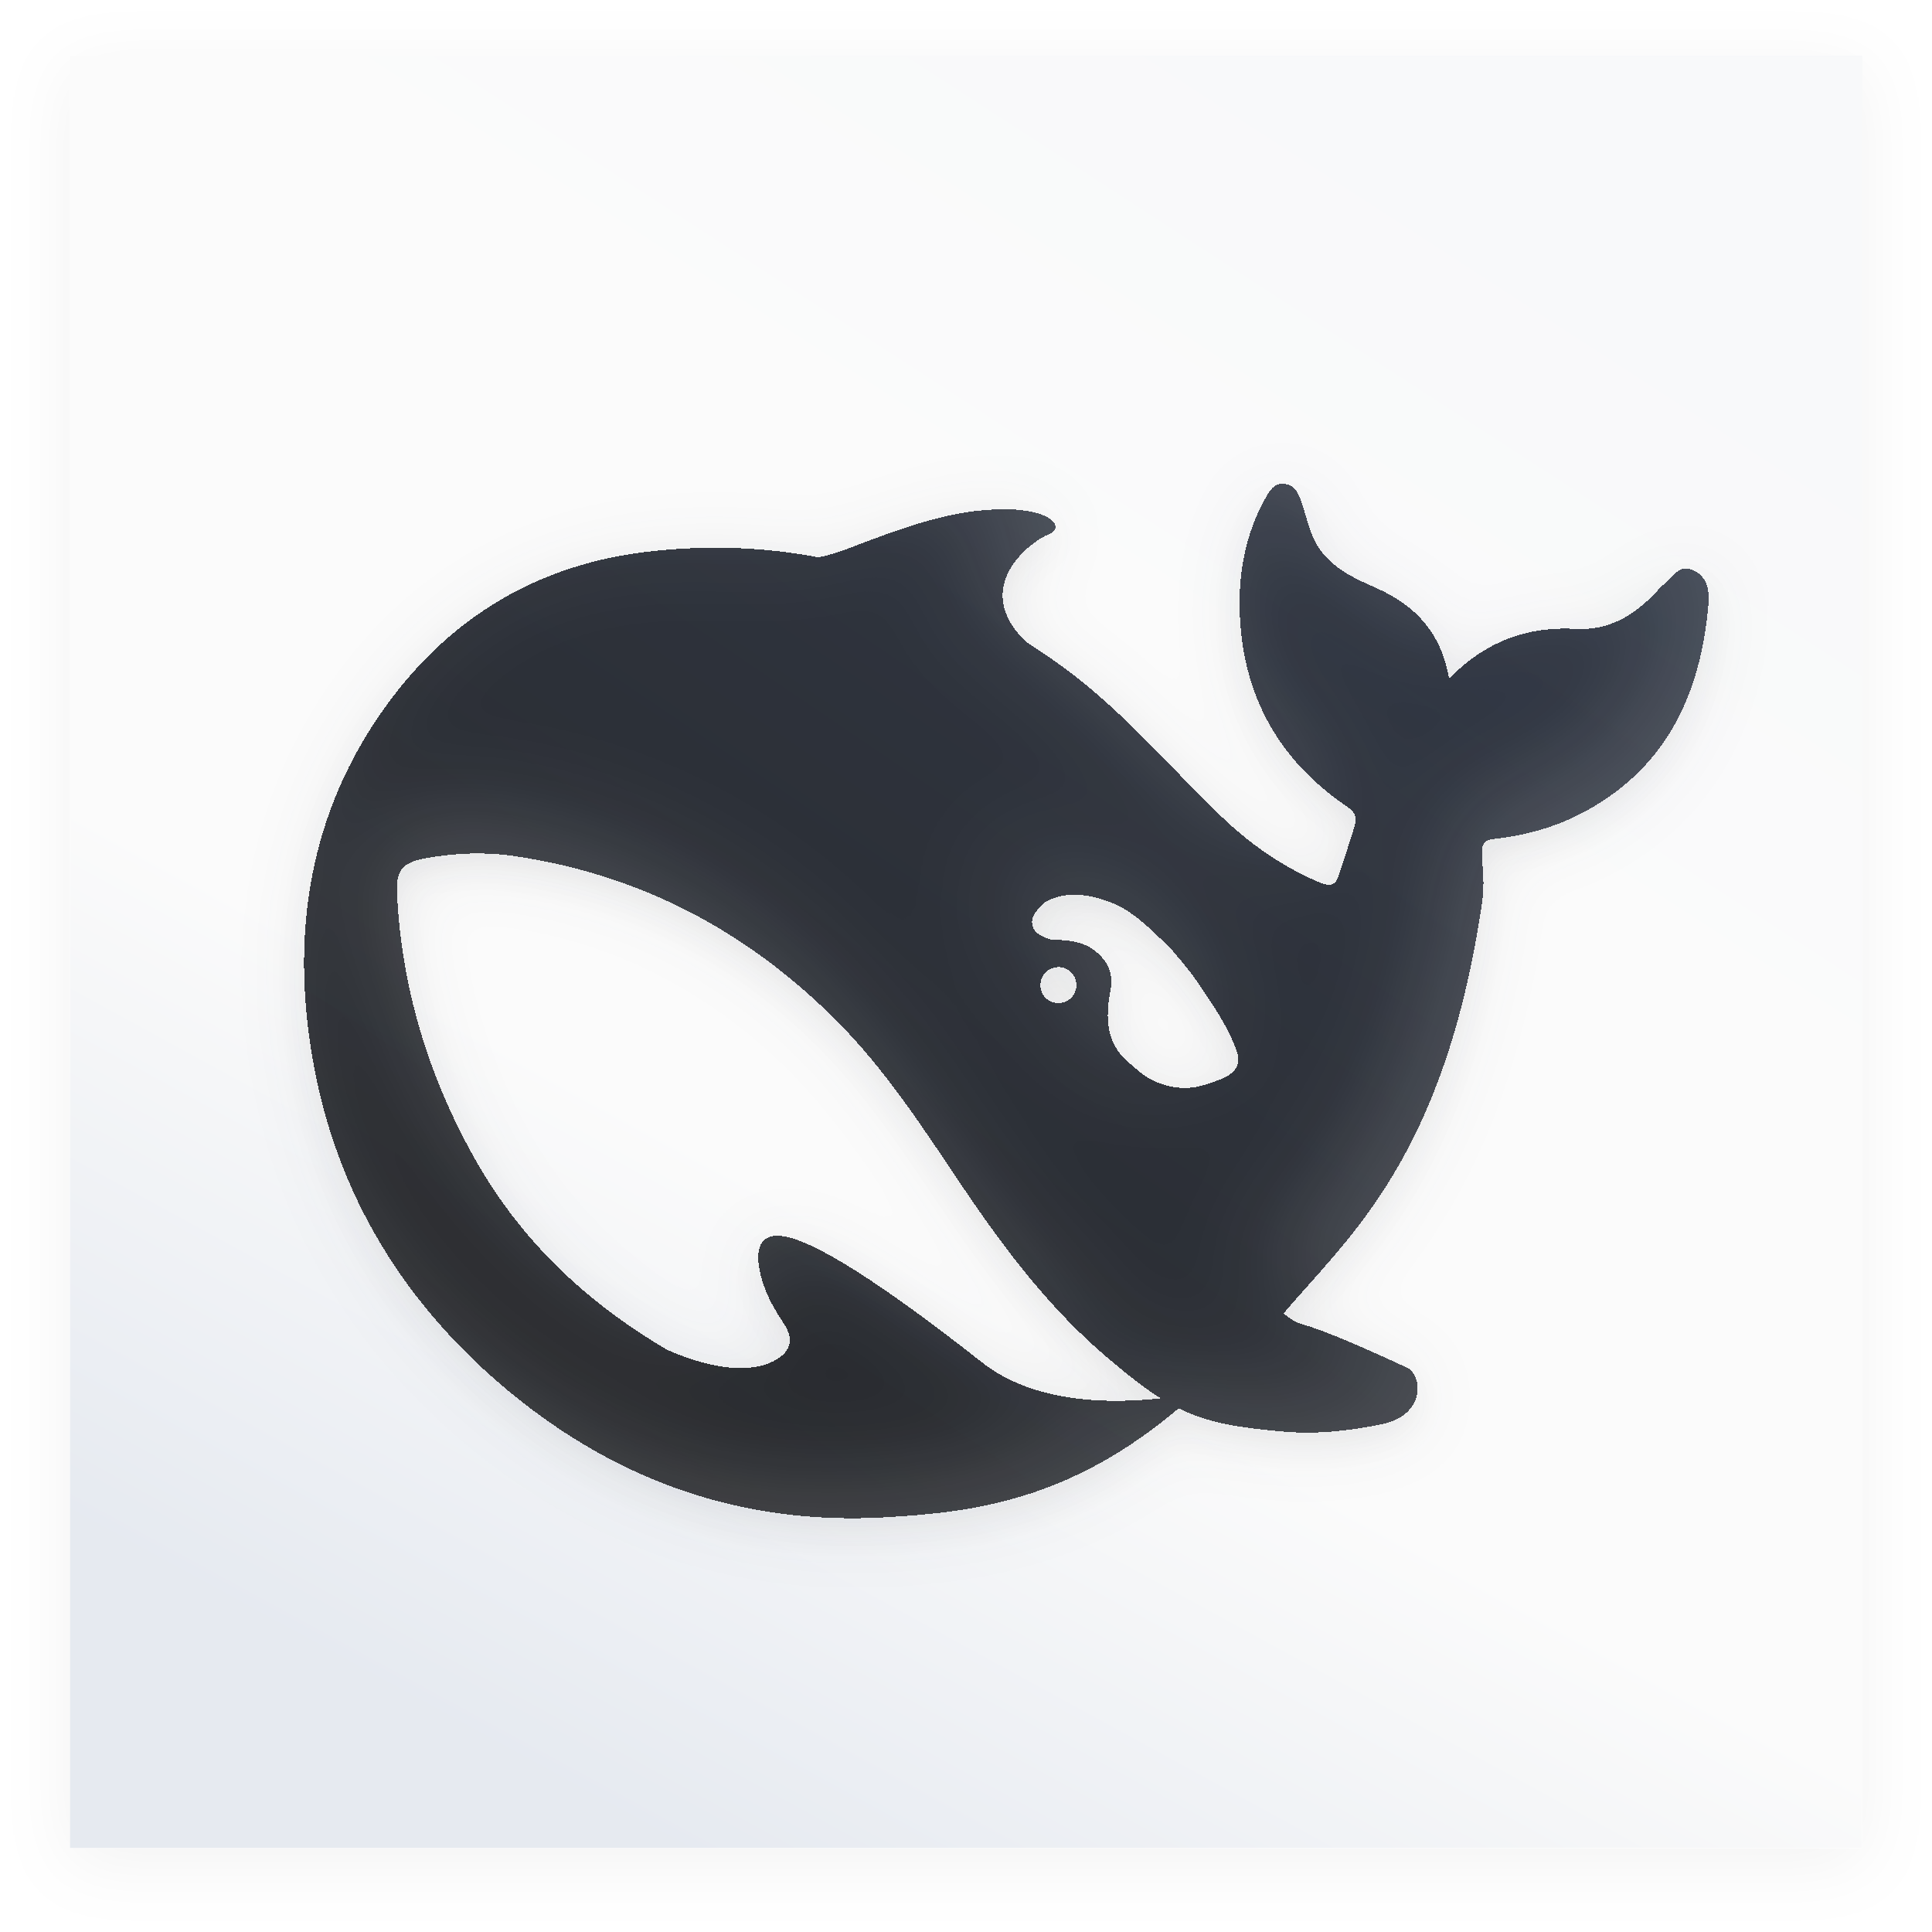
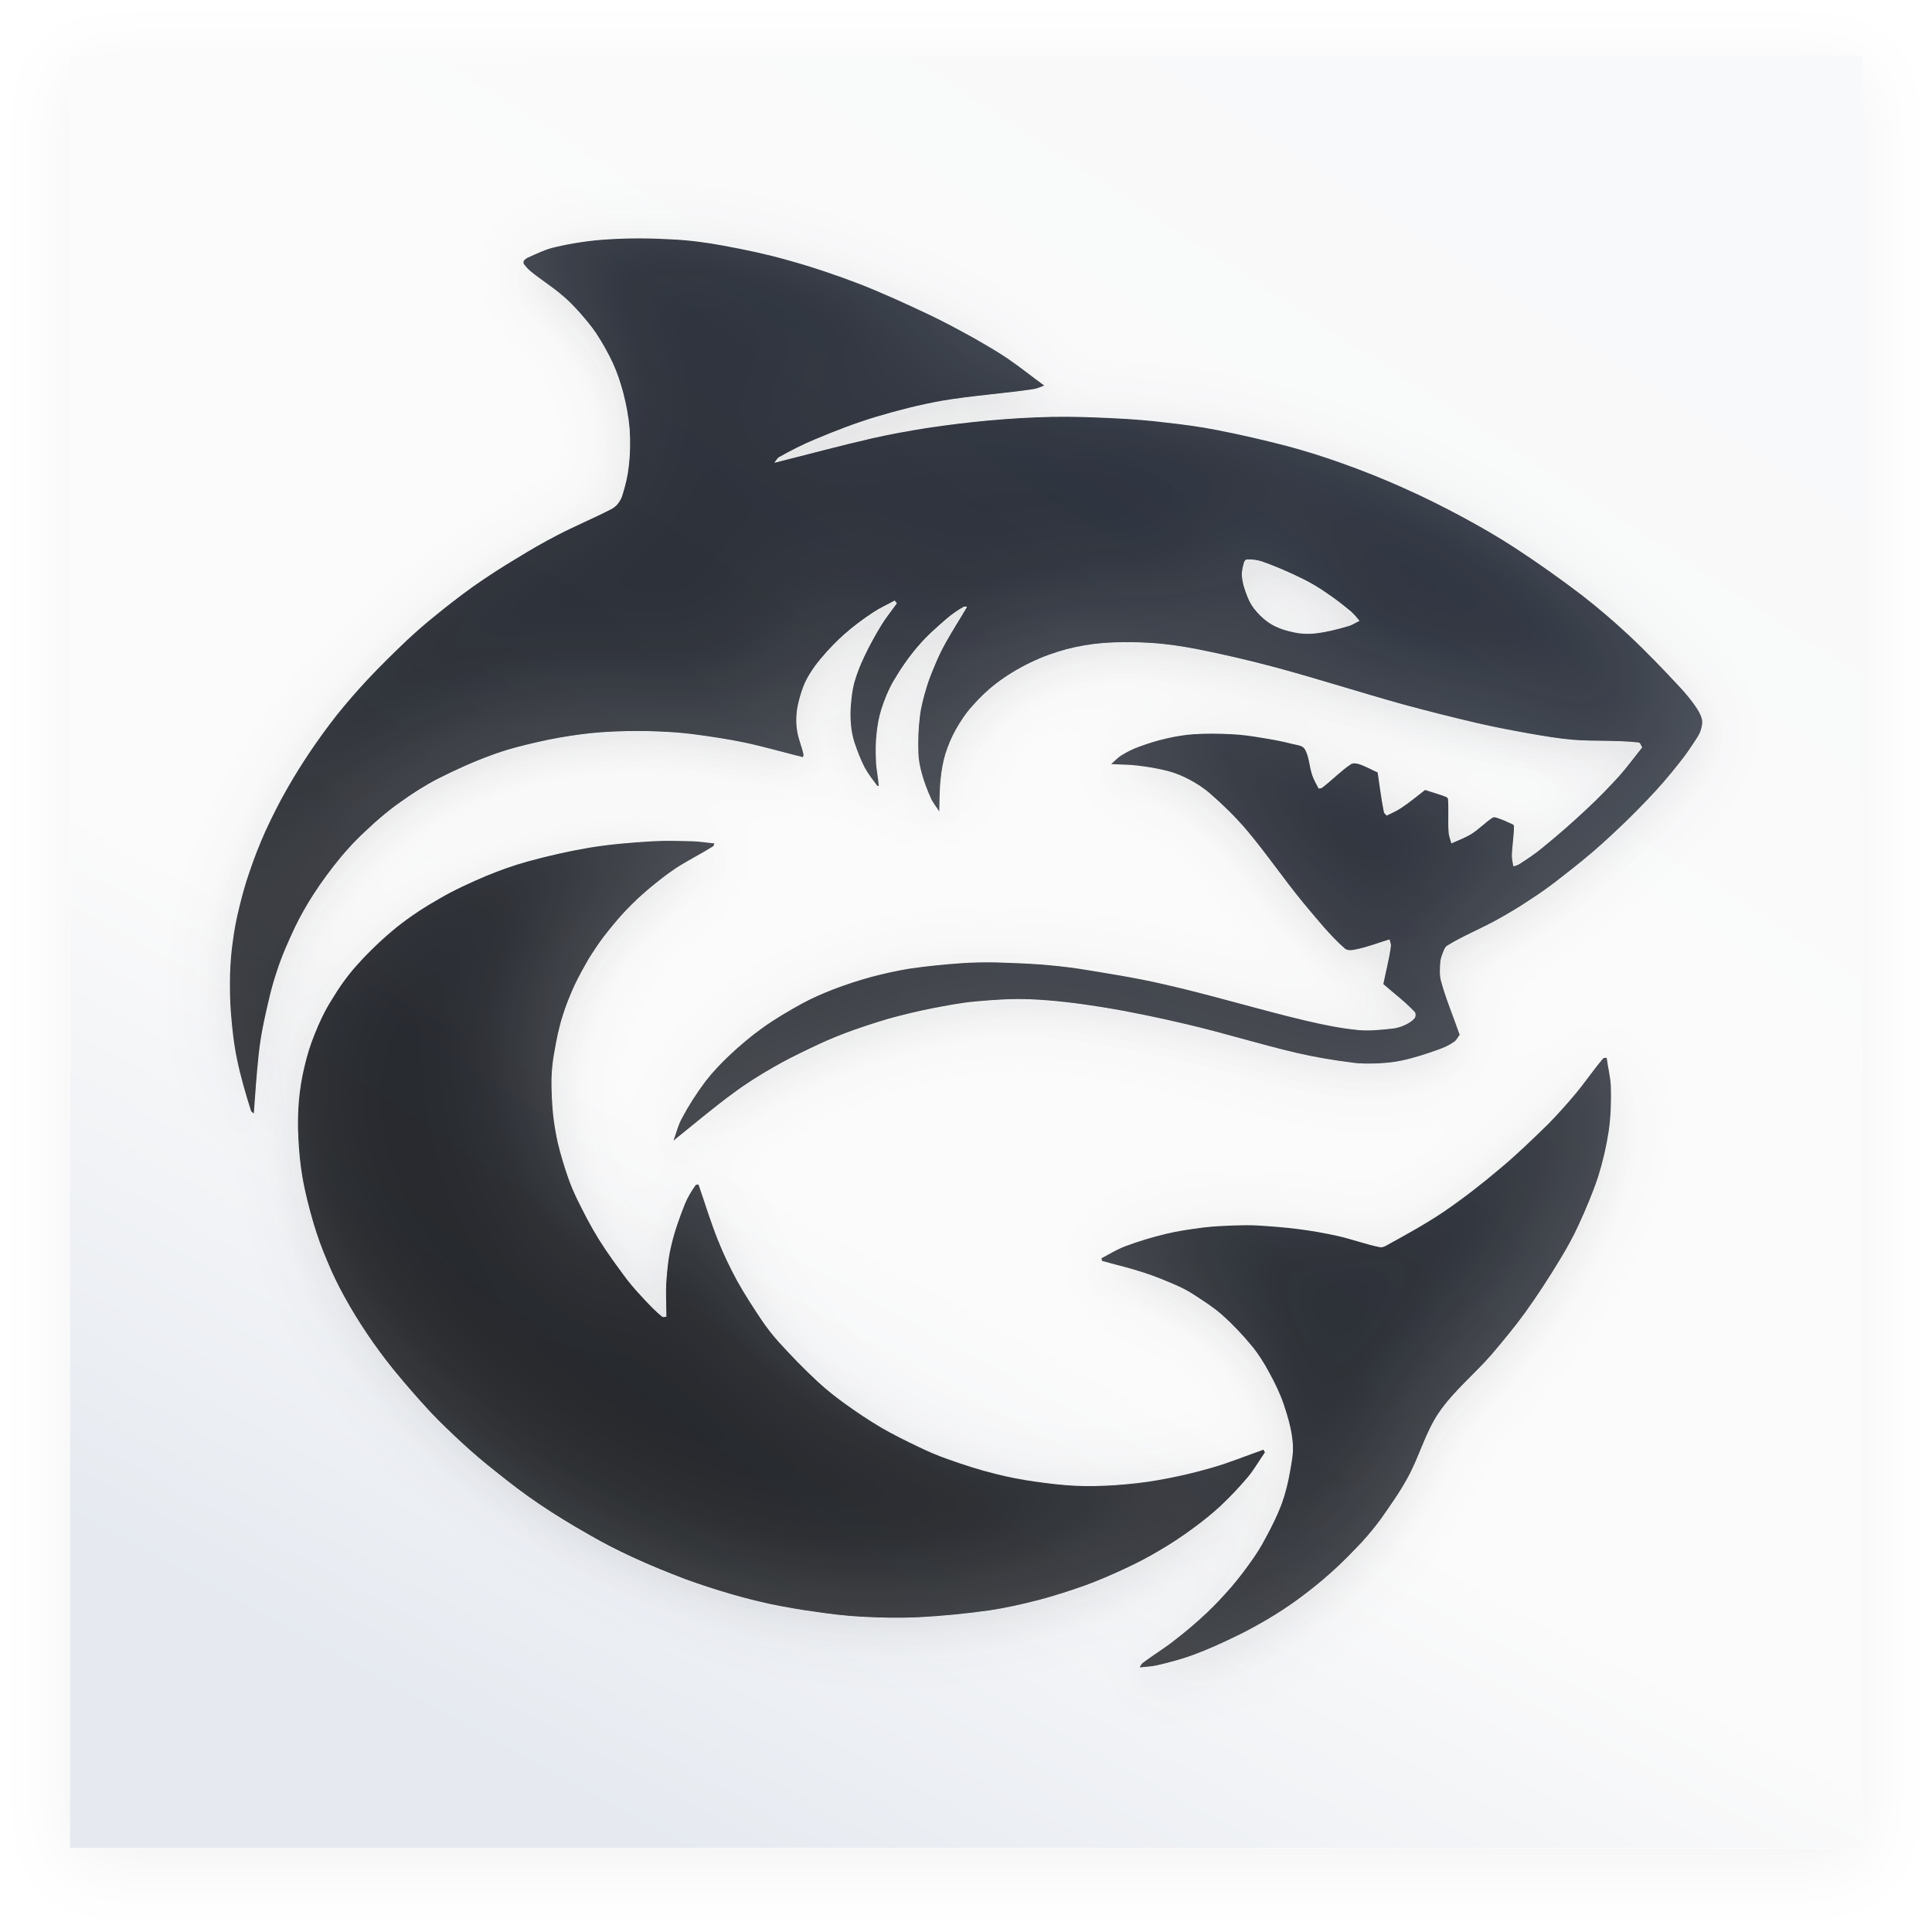
<svg xmlns="http://www.w3.org/2000/svg" width="1104" height="1104" viewBox="0 0 1104 1104" fill="none">
  <g filter="url(#filter0_d_1637_371)">
    <rect width="1024" height="1024" transform="translate(40 32)" fill="#FBFBFB" />
    <rect width="1024" height="1024" transform="translate(40 32)" fill="url(#paint0_linear_1637_371)" fill-opacity="0.4" />
    <rect width="1024" height="1024" transform="translate(40 32)" fill="url(#paint1_linear_1637_371)" fill-opacity="0.8" />
    <g filter="url(#filter1_ddi_1637_371)">
-       <path d="M968.002 326.025C959.5 321.85 955.842 329.804 950.865 333.835C949.162 335.143 947.722 336.834 946.283 338.393C933.859 351.673 919.336 360.407 900.376 359.363C872.649 357.804 848.963 366.525 828.035 387.759C823.586 361.583 808.812 345.951 786.313 335.936C774.536 330.729 762.64 325.51 754.401 314.186C748.645 306.112 747.074 297.127 744.195 288.274C742.36 282.936 740.538 277.465 734.385 276.554C727.718 275.51 725.103 281.112 722.476 285.803C712.006 304.95 707.952 326.039 708.349 347.405C709.26 395.463 729.54 433.742 769.823 460.962C774.404 464.094 775.579 467.212 774.14 471.771C771.394 481.153 768.119 490.257 765.241 499.639C763.406 505.624 760.66 506.933 754.256 504.329C732.154 495.08 713.049 481.417 696.175 464.874C667.524 437.138 641.633 406.536 609.325 382.566C601.733 376.964 594.154 371.758 586.298 366.802C553.33 334.773 590.616 308.464 599.251 305.333C608.282 302.082 602.393 290.877 573.214 291.009C544.048 291.141 517.364 300.906 483.353 313.935C478.389 315.891 473.147 317.318 467.786 318.494C436.917 312.64 404.873 311.332 371.377 315.111C308.332 322.141 257.975 351.964 220.953 402.876C176.471 464.081 166.014 533.624 178.835 606.153C192.302 682.594 231.291 745.887 291.194 795.372C353.328 846.68 424.876 871.813 506.498 866.99C556.076 864.122 611.279 857.489 673.532 804.74C689.23 812.55 705.708 815.681 733.052 818.02C754.111 819.976 774.391 816.976 790.076 813.726C814.674 808.519 812.971 785.726 804.072 781.564C731.995 747.962 747.826 761.638 733.435 750.565C770.06 707.198 825.263 662.139 846.85 516.156C848.553 504.567 847.114 497.273 846.85 487.892C846.718 482.157 848.025 479.95 854.574 479.303C872.623 477.215 890.156 472.273 906.238 463.42C952.938 437.892 971.765 395.965 976.215 345.7C976.875 338.01 976.083 330.069 967.976 326.039L968.002 326.025ZM561.067 778.432C491.222 723.477 457.343 705.374 443.347 706.154C430.263 706.933 432.626 721.918 435.505 731.682C438.515 741.315 442.436 747.962 447.929 756.418C451.718 762.021 454.346 770.345 444.14 776.609C421.641 790.549 382.533 771.918 380.698 771.006C335.174 744.182 297.109 708.757 270.293 660.316C244.389 613.698 229.35 563.685 226.868 510.302C226.208 497.406 230.01 492.847 242.831 490.508C259.704 487.376 277.106 486.729 293.98 489.2C365.264 499.625 425.959 531.523 476.844 582.052C505.878 610.831 527.861 645.213 550.491 678.815C574.561 714.492 600.452 748.49 633.42 776.358C645.066 786.122 654.348 793.548 663.247 799.019C636.431 802.018 591.698 802.666 561.08 778.445L561.067 778.432ZM594.55 562.905C594.55 557.171 599.132 552.625 604.888 552.625C606.195 552.625 607.371 552.876 608.414 553.273C609.853 553.801 611.16 554.581 612.203 555.744C614.038 557.567 615.081 560.17 615.081 562.905C615.081 568.64 610.5 573.185 604.743 573.185C598.987 573.185 594.537 568.627 594.537 562.905H594.55ZM698.539 616.301C691.871 619.037 685.19 621.375 678.787 621.64C668.845 622.155 657.992 618.125 652.103 613.17C642.953 605.479 636.404 601.185 633.658 587.773C632.483 582.039 633.13 573.185 634.186 568.111C636.536 557.171 633.922 550.141 626.212 543.759C619.927 538.553 611.952 537.112 603.185 537.112C599.911 537.112 596.914 535.685 594.682 534.509C591.025 532.686 588.015 528.127 590.893 522.525C591.804 520.701 596.254 516.275 597.297 515.495C609.206 508.716 622.937 510.936 635.625 516.01C647.403 520.833 656.288 529.686 669.109 542.186C682.193 557.289 684.543 561.465 692.003 572.789C697.892 581.642 703.252 590.759 706.909 601.185C709.128 607.699 706.249 613.038 698.539 616.288V616.301Z" fill="url(#paint2_linear_1637_371)" fill-opacity="0.9" shape-rendering="crispEdges" />
+       <g transform="translate(-146.884 -154.288) scale(1.193)">
+         <path d="M892.7 636.0C892.1 636.1 891.4 635.9 891.0 636.3C886.3 641.8 882.3 647.8 877.7 653.3C873.5 658.3 869.2 663.1 864.7 667.7C857.1 675.1 849.5 682.5 841.3 689.3C832.8 696.5 823.9 703.4 814.7 709.7C805.8 715.7 796.4 720.8 787.0 726.0C786.1 726.5 785.0 726.9 784.0 726.7C777.1 725.3 770.5 722.8 763.7 721.3C757.4 719.9 751.0 718.8 744.7 718.0C738.3 717.2 731.8 716.7 725.3 716.3C721.6 716.1 717.8 716.2 714.0 716.3C709.1 716.5 704.2 716.7 699.3 717.3C693.4 718.1 687.5 718.9 681.7 720.3C675.0 721.9 668.4 723.9 662.0 726.3C658.0 727.8 654.4 730.1 650.7 732.0C650.8 732.4 650.9 732.9 651.0 733.3C657.8 735.2 664.7 736.8 671.3 739.0C676.8 740.8 682.1 743.0 687.3 745.3C690.1 746.6 692.8 748.0 695.3 749.7C699.8 752.6 704.3 755.5 708.3 759.0C713.5 763.6 718.3 768.7 722.7 774.0C725.9 777.9 728.6 782.2 731.0 786.7C733.7 791.6 736.2 796.7 738.0 802.0C740.0 808.0 741.8 814.1 742.3 820.3C742.8 825.0 741.8 829.7 741.0 834.3C740.1 839.5 738.8 844.7 737.0 849.7C734.9 855.3 732.2 860.7 729.3 866.0C727.3 869.9 724.9 873.7 722.3 877.3C719.3 881.6 716.1 885.7 712.7 889.7C709.1 893.8 705.3 897.9 701.3 901.7C696.2 906.5 690.9 911.0 685.3 915.3C680.5 919.1 675.2 922.2 670.3 926.0C669.7 926.5 669.4 927.3 669.0 928.0C671.8 927.7 674.6 927.6 677.3 927.0C683.2 925.6 689.0 924.1 694.7 922.0C701.7 919.4 708.6 916.3 715.3 913.0C720.6 910.5 725.7 907.6 730.7 904.7C735.2 902.0 739.7 899.1 744.0 896.0C749.9 891.7 755.6 887.2 761.0 882.3C766.2 877.7 771.0 872.7 775.7 867.7C778.9 864.2 781.9 860.5 784.7 856.7C789.1 850.4 793.6 844.1 797.3 837.3C802.9 827.2 805.8 815.6 812.3 806.0C819.4 795.6 829.5 787.5 837.7 778.0C843.2 771.5 848.7 764.9 853.7 758.0C859.6 749.8 865.1 741.3 870.3 732.7C873.6 727.3 876.7 721.7 879.3 716.0C882.8 708.4 886.1 700.6 888.7 692.7C890.9 685.6 892.6 678.3 893.7 671.0C894.7 663.9 894.9 656.8 894.7 649.7C894.5 645.1 893.3 640.6 892.7 636.0Z M281.7 608.7C278.5 613.8 275.9 619.4 273.7 625.0C271.7 629.9 270.2 634.9 269.0 640.0C267.7 645.4 266.8 650.8 266.3 656.3C265.8 662.2 265.7 668.1 266.0 674.0C266.3 680.5 266.9 687.0 268.0 693.3C269.3 700.8 271.2 708.1 273.3 715.3C275.1 721.3 277.2 727.2 279.7 733.0C282.1 738.9 284.9 744.7 288.0 750.3C291.4 756.5 295.1 762.5 299.0 768.3C302.9 774.1 307.0 779.6 311.3 785.0C317.1 792.1 323.1 799.0 329.3 805.7C334.2 810.9 339.4 815.8 344.7 820.7C349.8 825.4 355.2 830.0 360.7 834.3C367.4 839.7 374.2 844.9 381.3 849.7C389.0 854.9 396.9 859.7 405.0 864.3C411.9 868.3 419.1 872.0 426.3 875.3C434.5 879.1 442.9 882.5 451.3 885.7C458.7 888.4 466.1 890.8 473.7 893.0C479.8 894.8 486.1 896.3 492.3 897.7C499.3 899.1 506.3 900.4 513.3 901.3C520.6 902.4 528.0 903.3 535.3 903.7C544.4 904.2 553.6 904.4 562.7 904.0C574.2 903.4 585.6 902.3 597.0 900.7C605.0 899.5 612.9 897.7 620.7 895.7C628.2 893.7 635.7 891.3 643.0 888.7C649.2 886.4 655.3 883.8 661.3 881.0C667.0 878.4 672.6 875.5 678.0 872.3C683.7 869.0 689.3 865.3 694.7 861.3C699.2 858.0 703.6 854.5 707.7 850.7C712.3 846.4 716.6 841.8 720.7 837.0C723.8 833.3 726.2 829.0 729.0 825.0C728.8 824.6 728.6 824.1 728.3 823.7C720.1 826.6 712.0 829.9 703.7 832.3C695.1 834.8 686.4 836.8 677.7 838.3C671.0 839.5 664.1 840.2 657.3 840.7C651.0 841.1 644.7 841.3 638.3 841.0C631.9 840.7 625.4 839.9 619.0 839.0C612.6 838.1 606.2 836.9 600.0 835.3C592.3 833.4 584.8 831.0 577.3 828.3C572.4 826.6 567.7 824.6 563.0 822.3C556.9 819.4 550.8 816.4 545.0 813.0C539.3 809.6 533.7 805.9 528.3 802.0C523.7 798.7 519.2 795.2 515.0 791.3C508.5 785.3 502.3 778.9 496.3 772.3C493.3 769.0 490.5 765.4 488.0 761.7C483.9 755.6 479.9 749.4 476.3 743.0C472.8 736.6 469.7 730.1 467.0 723.3C463.5 714.6 460.8 705.6 457.7 696.7C457.2 696.8 456.6 696.6 456.3 697.0C454.4 699.7 452.6 702.6 451.3 705.7C448.7 712.2 446.3 718.8 444.7 725.7C443.3 731.3 442.7 737.2 442.3 743.0C441.9 748.7 442.3 754.3 442.3 760.0C441.7 760.0 440.9 760.4 440.3 760.0C437.3 757.6 434.6 754.8 432.0 752.0C429.0 748.8 426.0 745.5 423.3 742.0C418.7 735.8 414.1 729.6 410.0 723.0C406.2 716.9 402.9 710.5 399.7 704.0C397.9 700.3 396.3 696.5 395.0 692.7C393.2 687.4 391.6 682.1 390.3 676.7C389.3 672.1 388.5 667.4 388.0 662.7C387.5 657.1 387.2 651.6 387.3 646.0C387.4 641.6 387.9 637.3 388.7 633.0C389.7 627.2 390.9 621.3 392.7 615.7C394.2 610.8 396.2 606.0 398.3 601.3C400.4 596.9 402.8 592.6 405.3 588.3C407.5 584.8 409.8 581.3 412.3 578.0C415.8 573.5 419.4 569.1 423.3 565.0C426.7 561.5 430.3 558.1 434.0 555.0C438.1 551.6 442.2 548.3 446.7 545.3C452.5 541.5 458.8 538.4 464.7 534.7C465.1 534.4 465.1 533.8 465.3 533.3C461.9 533.0 458.5 532.4 455.0 532.3C448.4 532.1 441.9 531.9 435.3 532.3C425.4 532.9 415.5 533.7 405.7 535.3C395.6 537.0 385.5 539.3 375.7 542.0C368.9 543.9 362.2 546.3 355.7 549.0C348.2 552.2 340.7 555.6 333.7 559.7C326.6 563.7 319.7 568.2 313.3 573.3C306.4 578.9 299.9 585.1 294.0 591.7C289.3 596.9 285.3 602.7 281.7 608.7Z M236.7 637.0C238.4 645.2 240.8 653.3 243.3 661.3C243.5 661.9 244.2 662.2 244.7 662.7C245.4 653.3 246.0 644.0 247.0 634.7C247.6 629.1 248.5 623.5 249.7 618.0C251.4 610.2 253.1 602.3 255.7 594.7C258.0 587.5 261.1 580.5 264.3 573.7C267.0 568.1 270.0 562.8 273.3 557.7C277.3 551.5 281.7 545.6 286.3 540.0C290.2 535.3 294.5 530.8 299.0 526.7C304.0 522.0 309.1 517.6 314.7 513.7C320.5 509.5 326.6 505.6 333.0 502.3C341.3 498.1 349.9 494.2 358.7 491.0C365.9 488.3 373.5 486.4 381.0 484.7C387.9 483.1 395.0 481.9 402.0 481.0C407.4 480.3 412.9 479.9 418.3 479.7C425.0 479.4 431.7 479.4 438.3 479.7C443.9 479.9 449.5 480.3 455.0 481.0C463.3 482.1 471.5 483.3 479.7 485.0C489.1 487.0 498.3 489.7 507.7 492.0C507.8 491.6 508.1 491.1 508.0 490.7C507.2 487.0 505.6 483.4 505.0 479.7C504.5 476.8 504.4 473.9 504.7 471.0C504.9 468.3 505.6 465.6 506.3 463.0C507.2 460.0 508.2 457.0 509.7 454.3C511.6 450.8 514.0 447.4 516.7 444.3C520.1 440.3 523.7 436.5 527.7 433.0C532.0 429.2 536.6 425.8 541.3 422.7C544.6 420.5 548.2 418.9 551.7 417.0C552.0 417.4 552.3 417.9 552.7 418.3C550.2 421.8 547.5 425.1 545.3 428.7C542.3 433.6 539.5 438.7 537.0 444.0C535.1 448.0 533.5 452.1 532.3 456.3C531.4 459.7 531.0 463.2 530.7 466.7C530.4 469.9 530.4 473.1 530.7 476.3C530.9 479.2 531.5 482.0 532.3 484.7C533.7 488.9 535.3 493.1 537.3 497.0C539.0 500.1 541.2 502.9 543.3 505.7C543.5 505.8 544.0 505.9 544.0 505.7C543.8 501.6 542.8 497.7 542.7 493.7C542.5 489.3 542.5 485.0 543.0 480.7C543.4 476.7 544.1 472.8 545.3 469.0C546.8 464.4 548.6 459.8 551.0 455.7C554.5 449.7 558.5 443.9 563.0 438.7C567.2 433.8 572.1 429.5 577.0 425.3C579.4 423.3 582.0 421.5 584.7 420.0C585.1 419.7 585.8 420.0 586.3 420.0C582.9 425.8 579.3 431.4 576.0 437.3C574.1 440.7 572.5 444.1 571.0 447.7C569.4 451.5 567.8 455.4 566.7 459.3C565.4 463.7 564.2 468.1 563.7 472.7C563.0 478.4 562.8 484.2 563.0 490.0C563.1 493.4 563.8 496.7 564.7 500.0C565.8 504.0 567.3 507.9 569.0 511.7C570.0 513.9 571.7 515.9 573.0 518.0C573.2 512.8 573.1 507.5 573.7 502.3C574.1 498.3 574.8 494.2 576.0 490.3C577.3 486.3 578.9 482.4 581.0 478.7C583.2 474.8 585.7 471.0 588.7 467.7C592.2 463.7 596.1 459.9 600.3 456.7C605.4 452.8 610.9 449.5 616.7 446.7C622.2 444.0 628.1 441.9 634.0 440.3C639.8 438.8 645.7 437.8 651.7 437.3C659.3 436.8 667.0 436.8 674.7 437.3C682.1 437.8 689.4 438.9 696.7 440.3C709.2 442.8 721.7 445.7 734.0 449.0C754.4 454.5 774.6 461.0 795.0 466.7C806.8 469.9 818.7 472.9 830.7 475.7C838.9 477.6 847.3 479.2 855.7 480.7C862.6 481.9 869.6 483.1 876.7 483.7C887.1 484.5 897.6 483.8 908.0 485.0C908.9 485.1 909.1 486.6 909.7 487.3C906.0 491.9 902.6 496.6 898.7 501.0C893.9 506.3 888.9 511.4 883.7 516.3C876.7 522.9 869.4 529.3 862.0 535.3C858.4 538.3 854.6 540.8 850.7 543.3C849.9 543.8 848.9 544.0 848.0 544.3C847.8 542.7 847.3 541.0 847.3 539.3C847.4 534.5 848.3 529.8 848.3 525.0C848.3 524.5 847.8 524.2 847.3 524.0C845.0 522.9 842.5 521.8 840.0 521.0C839.4 520.8 838.6 520.6 838.0 521.0C834.5 523.3 831.6 526.4 828.0 528.7C825.0 530.6 821.6 531.8 818.3 533.3C817.9 531.6 817.1 529.8 817.0 528.0C816.6 522.7 817.1 517.3 816.7 512.0C816.6 511.5 816.1 511.2 815.7 511.0C812.4 509.7 809.0 508.8 805.7 507.7C801.9 510.6 798.3 513.7 794.3 516.3C792.1 517.8 789.7 518.8 787.3 520.0C786.9 519.4 786.1 519.0 786.0 518.3C784.7 512.1 784.0 505.7 783.0 499.3C780.0 498.0 777.1 496.3 774.0 495.3C772.8 495.0 771.4 494.7 770.3 495.3C765.3 498.6 761.1 503.1 756.3 506.7C755.9 507.0 755.2 506.9 754.7 507.0C753.7 504.9 752.4 502.9 751.7 500.7C750.2 496.5 750.3 491.7 748.0 488.0C746.9 486.3 744.3 486.2 742.3 485.7C737.4 484.4 732.4 483.5 727.3 482.7C722.6 481.9 717.8 481.2 713.0 481.0C707.0 480.7 701.0 480.6 695.0 481.0C690.6 481.3 686.3 482.0 682.0 483.0C677.5 484.0 673.0 485.4 668.7 487.0C665.6 488.1 662.7 489.6 660.0 491.3C658.3 492.4 656.9 494.0 655.3 495.3C659.4 495.6 663.6 495.5 667.7 496.0C672.7 496.6 677.8 497.4 682.7 498.7C686.1 499.6 689.5 501.0 692.7 502.7C696.3 504.6 699.9 506.9 703.0 509.7C708.9 514.8 714.6 520.4 719.7 526.3C729.4 537.7 737.8 550.2 747.3 561.7C753.7 569.3 759.9 577.2 767.3 583.7C768.8 584.9 771.1 584.4 773.0 584.0C778.3 582.9 783.4 580.9 788.7 579.3C788.9 580.4 789.5 581.5 789.3 582.7C788.5 588.7 786.9 594.7 785.7 600.7C790.7 605.1 796.1 609.1 800.7 614.0C801.3 614.7 801.3 616.2 800.7 617.0C799.5 618.5 797.7 619.5 796.0 620.3C794.1 621.2 792.1 621.8 790.0 622.0C784.6 622.6 779.1 623.2 773.7 622.7C765.4 621.9 757.1 620.2 749.0 618.3C726.0 612.9 703.4 605.9 680.3 600.7C666.9 597.6 653.3 595.5 639.7 593.3C633.7 592.4 627.7 591.8 621.7 591.3C614.5 590.8 607.2 590.5 600.0 590.3C594.4 590.2 588.9 590.3 583.3 590.7C575.1 591.3 566.8 592.1 558.7 593.3C552.5 594.3 546.4 595.7 540.3 597.3C534.1 599.0 528.0 601.0 522.0 603.3C517.0 605.3 512.0 607.4 507.3 610.0C500.8 613.6 494.4 617.3 488.3 621.7C482.7 625.7 477.4 630.2 472.3 635.0C468.3 638.8 464.4 642.9 461.0 647.3C456.8 652.9 453.0 658.8 449.7 665.0C447.9 668.3 447.0 672.1 445.7 675.7C455.3 668.0 464.7 660.0 474.7 652.7C480.6 648.3 486.9 644.4 493.3 640.7C499.0 637.4 504.8 634.5 510.7 631.7C516.2 629.0 521.9 626.5 527.7 624.3C534.6 621.7 541.6 619.4 548.7 617.3C555.6 615.4 562.6 613.7 569.7 612.3C576.6 611.0 583.6 609.6 590.7 609.0C599.4 608.2 608.2 607.6 617.0 608.0C628.3 608.5 639.5 609.9 650.7 611.7C664.4 613.9 678.1 616.8 691.7 620.0C709.3 624.1 726.7 629.6 744.3 633.7C753.0 635.7 761.8 637.2 770.7 638.3C774.6 638.9 778.7 638.8 782.7 638.7C786.7 638.5 790.7 638.2 794.7 637.3C800.7 636.0 806.5 634.1 812.3 632.0C814.9 631.1 817.4 629.9 819.7 628.3C820.8 627.5 821.4 626.1 822.3 625.0C819.3 616.3 815.7 607.9 813.3 599.0C812.6 596.2 812.8 593.2 813.0 590.3C813.1 589.0 813.5 587.6 814.0 586.3C814.6 584.9 815.0 583.2 816.3 582.3C823.9 577.6 832.2 574.3 840.0 570.0C845.4 567.0 850.8 563.8 856.0 560.3C861.3 556.9 866.4 553.2 871.3 549.3C877.9 544.2 884.5 538.9 890.7 533.3C898.1 526.6 905.4 519.6 912.3 512.3C917.6 506.8 922.6 501.0 927.3 495.0C930.5 491.1 933.3 486.9 936.0 482.7C936.9 481.3 937.6 479.9 938.0 478.3C938.4 476.8 938.7 475.2 938.3 473.7C937.7 471.4 936.4 469.3 935.0 467.3C932.9 464.3 930.5 461.4 928.0 458.7C919.9 450.0 911.7 441.4 903.0 433.3C895.9 426.7 888.4 420.3 880.7 414.3C870.3 406.4 859.6 398.8 848.7 391.7C840.6 386.4 832.2 381.6 823.7 377.0C814.4 372.0 805.0 367.3 795.3 363.0C785.5 358.6 775.5 354.6 765.3 351.0C756.9 348.0 748.3 345.3 739.7 343.0C728.5 340.1 717.3 337.5 706.0 335.3C697.8 333.7 689.6 332.6 681.3 331.7C673.4 330.7 665.4 330.1 657.3 329.7C647.2 329.2 637.1 328.8 627.0 329.0C617.0 329.2 607.0 329.8 597.0 330.7C587.1 331.6 577.2 332.8 567.3 334.3C558.4 335.7 549.5 337.3 540.7 339.3C525.0 342.9 509.6 347.1 494.0 351.0C494.8 350.1 495.3 348.9 496.3 348.3C501.9 345.1 507.7 342.2 513.7 339.7C523.2 335.7 532.8 332.0 542.7 329.0C553.1 325.9 563.6 323.2 574.3 321.3C588.9 318.8 603.7 317.9 618.3 315.7C620.1 315.4 621.7 314.6 623.3 314.0C617.4 309.7 611.7 305.1 605.7 301.0C600.5 297.5 595.1 294.4 589.7 291.3C582.8 287.5 575.8 283.7 568.7 280.3C557.5 275.0 546.2 269.8 534.7 265.3C523.5 261.0 512.2 257.2 500.7 254.0C490.5 251.1 480.1 248.9 469.7 247.0C461.6 245.5 453.5 244.4 445.3 244.0C434.9 243.4 424.4 243.3 414.0 244.0C405.6 244.5 397.2 245.8 389.0 247.7C384.5 248.7 380.2 250.8 376.0 252.7C375.2 253.0 374.5 253.6 374.0 254.3C373.8 254.7 373.8 255.3 374.0 255.7C374.9 257.0 376.1 258.3 377.3 259.3C382.2 263.3 387.5 266.6 392.3 270.7C395.5 273.3 398.3 276.3 401.0 279.3C403.7 282.4 406.4 285.6 408.7 289.0C411.7 293.6 414.4 298.4 416.7 303.3C418.8 307.9 420.4 312.8 421.7 317.7C423.1 323.2 424.2 328.9 424.7 334.7C425.1 340.7 425.0 346.7 424.3 352.7C423.8 357.3 422.7 361.9 421.3 366.3C420.9 367.9 420.0 369.4 419.0 370.7C418.1 371.8 416.9 372.7 415.7 373.3C407.2 377.7 398.4 381.3 390.0 385.7C383.4 389.1 377.0 392.8 370.7 396.7C363.5 401.0 356.5 405.5 349.7 410.3C343.3 414.9 337.1 419.7 331.0 424.7C326.4 428.4 322.0 432.3 317.7 436.3C311.3 442.4 305.0 448.6 299.0 455.0C293.9 460.5 289.0 466.1 284.3 472.0C279.9 477.6 275.7 483.4 271.7 489.3C267.8 495.1 264.1 501.0 260.7 507.0C256.9 513.6 253.5 520.4 250.3 527.3C247.5 533.6 244.9 540.1 242.7 546.7C240.7 552.4 239.1 558.2 237.7 564.0C236.4 569.2 235.4 574.4 234.7 579.7C233.9 585.0 233.5 590.3 233.3 595.7C233.2 601.9 233.2 608.1 233.7 614.3C234.3 621.9 235.1 629.5 236.7 637.0Z M719.0 398.7C719.2 398.1 719.7 397.4 720.3 397.3C722.8 397.2 725.3 397.5 727.7 398.3C734.4 400.7 740.9 403.5 747.3 406.7C751.4 408.7 755.3 411.1 759.0 413.7C762.9 416.3 766.7 419.3 770.3 422.3C771.8 423.6 773.0 425.2 774.3 426.7C772.4 427.6 770.7 428.8 768.7 429.3C763.6 430.8 758.5 432.1 753.3 432.7C750.0 433.1 746.6 433.0 743.3 432.3C739.6 431.6 736.0 430.5 732.7 428.7C729.8 427.1 727.2 424.8 725.0 422.3C723.2 420.3 721.7 417.9 720.7 415.3C719.4 412.1 718.3 408.8 718.0 405.3C717.8 403.1 718.4 400.8 719.0 398.7Z" fill="url(#paint2_linear_1637_371)" fill-opacity="0.9" fill-rule="evenodd" />
+       </g>
    </g>
  </g>
  <defs>
    <filter id="filter0_d_1637_371" x="-8" y="-16" width="1120" height="1120" filterUnits="userSpaceOnUse" color-interpolation-filters="sRGB">
      <feFlood flood-opacity="0" result="BackgroundImageFix" />
      <feColorMatrix in="SourceAlpha" type="matrix" values="0 0 0 0 0 0 0 0 0 0 0 0 0 0 0 0 0 0 127 0" result="hardAlpha" />
      <feOffset dy="8" />
      <feGaussianBlur stdDeviation="20" />
      <feComposite in2="hardAlpha" operator="out" />
      <feColorMatrix type="matrix" values="0 0 0 0 0 0 0 0 0 0 0 0 0 0 0 0 0 0 0.05 0" />
      <feBlend mode="normal" in2="BackgroundImageFix" result="effect1_dropShadow_1637_371" />
      <feBlend mode="normal" in="BackgroundImageFix" in2="effect1_dropShadow_1637_371" result="BackgroundImageFix" />
      <feBlend mode="normal" in="SourceGraphic" in2="BackgroundImageFix" result="shape" />
    </filter>
-     <filter id="filter1_ddi_1637_371" x="133.744" y="240.427" width="882.652" height="671.147" filterUnits="userSpaceOnUse" color-interpolation-filters="sRGB">
+     <filter id="filter1_ddi_1637_371" x="64" y="72" width="976" height="960" filterUnits="userSpaceOnUse" color-interpolation-filters="sRGB">
      <feFlood flood-opacity="0" result="BackgroundImageFix" />
      <feColorMatrix in="SourceAlpha" type="matrix" values="0 0 0 0 0 0 0 0 0 0 0 0 0 0 0 0 0 0 127 0" result="hardAlpha" />
      <feOffset dy="4" />
      <feGaussianBlur stdDeviation="20" />
      <feComposite in2="hardAlpha" operator="out" />
      <feColorMatrix type="matrix" values="0 0 0 0 0.176 0 0 0 0 0.192 0 0 0 0 0.231 0 0 0 0.08 0" />
      <feBlend mode="normal" in2="BackgroundImageFix" result="effect1_dropShadow_1637_371" />
      <feColorMatrix in="SourceAlpha" type="matrix" values="0 0 0 0 0 0 0 0 0 0 0 0 0 0 0 0 0 0 127 0" result="hardAlpha" />
      <feOffset dy="8" />
      <feGaussianBlur stdDeviation="8" />
      <feComposite in2="hardAlpha" operator="out" />
      <feColorMatrix type="matrix" values="0 0 0 0 0.173 0 0 0 0 0.188 0 0 0 0 0.224 0 0 0 0.04 0" />
      <feBlend mode="normal" in2="effect1_dropShadow_1637_371" result="effect2_dropShadow_1637_371" />
      <feBlend mode="normal" in="SourceGraphic" in2="BackgroundImageFix" result="shape" />
      <feColorMatrix in="SourceAlpha" type="matrix" values="0 0 0 0 0 0 0 0 0 0 0 0 0 0 0 0 0 0 127 0" result="hardAlpha" />
      <feOffset dx="-16" dy="-20" />
      <feGaussianBlur stdDeviation="30" />
      <feComposite in2="hardAlpha" operator="arithmetic" k2="-1" k3="1" />
      <feColorMatrix type="matrix" values="0 0 0 0 1 0 0 0 0 1 0 0 0 0 1 0 0 0 0.15 0" />
      <feBlend mode="normal" in2="shape" result="effect3_innerShadow_1637_371" />
      <feBlend mode="normal" in="effect3_innerShadow_1637_371" in2="effect2_dropShadow_1637_371" result="effect3_innerShadow_1637_371" />
    </filter>
    <linearGradient id="paint0_linear_1637_371" x1="973.58" y1="1.59609e-05" x2="378.123" y2="917.86" gradientUnits="userSpaceOnUse">
      <stop offset="0.142" stop-color="#D4DBE9" />
      <stop offset="0.486" stop-color="#FBFBFB" />
    </linearGradient>
    <linearGradient id="paint1_linear_1637_371" x1="603.371" y1="445.063" x2="239.356" y2="1111.41" gradientUnits="userSpaceOnUse">
      <stop offset="0.363" stop-color="#FBFBFB" />
      <stop offset="0.83" stop-color="#E1E6EE" />
    </linearGradient>
    <linearGradient id="paint2_linear_1637_371" x1="849.855" y1="39.085" x2="331.636" y2="802.645" gradientUnits="userSpaceOnUse">
      <stop offset="0.086" stop-color="#1C2434" />
      <stop offset="1" stop-color="#0F1115" />
    </linearGradient>
  </defs>
</svg>
